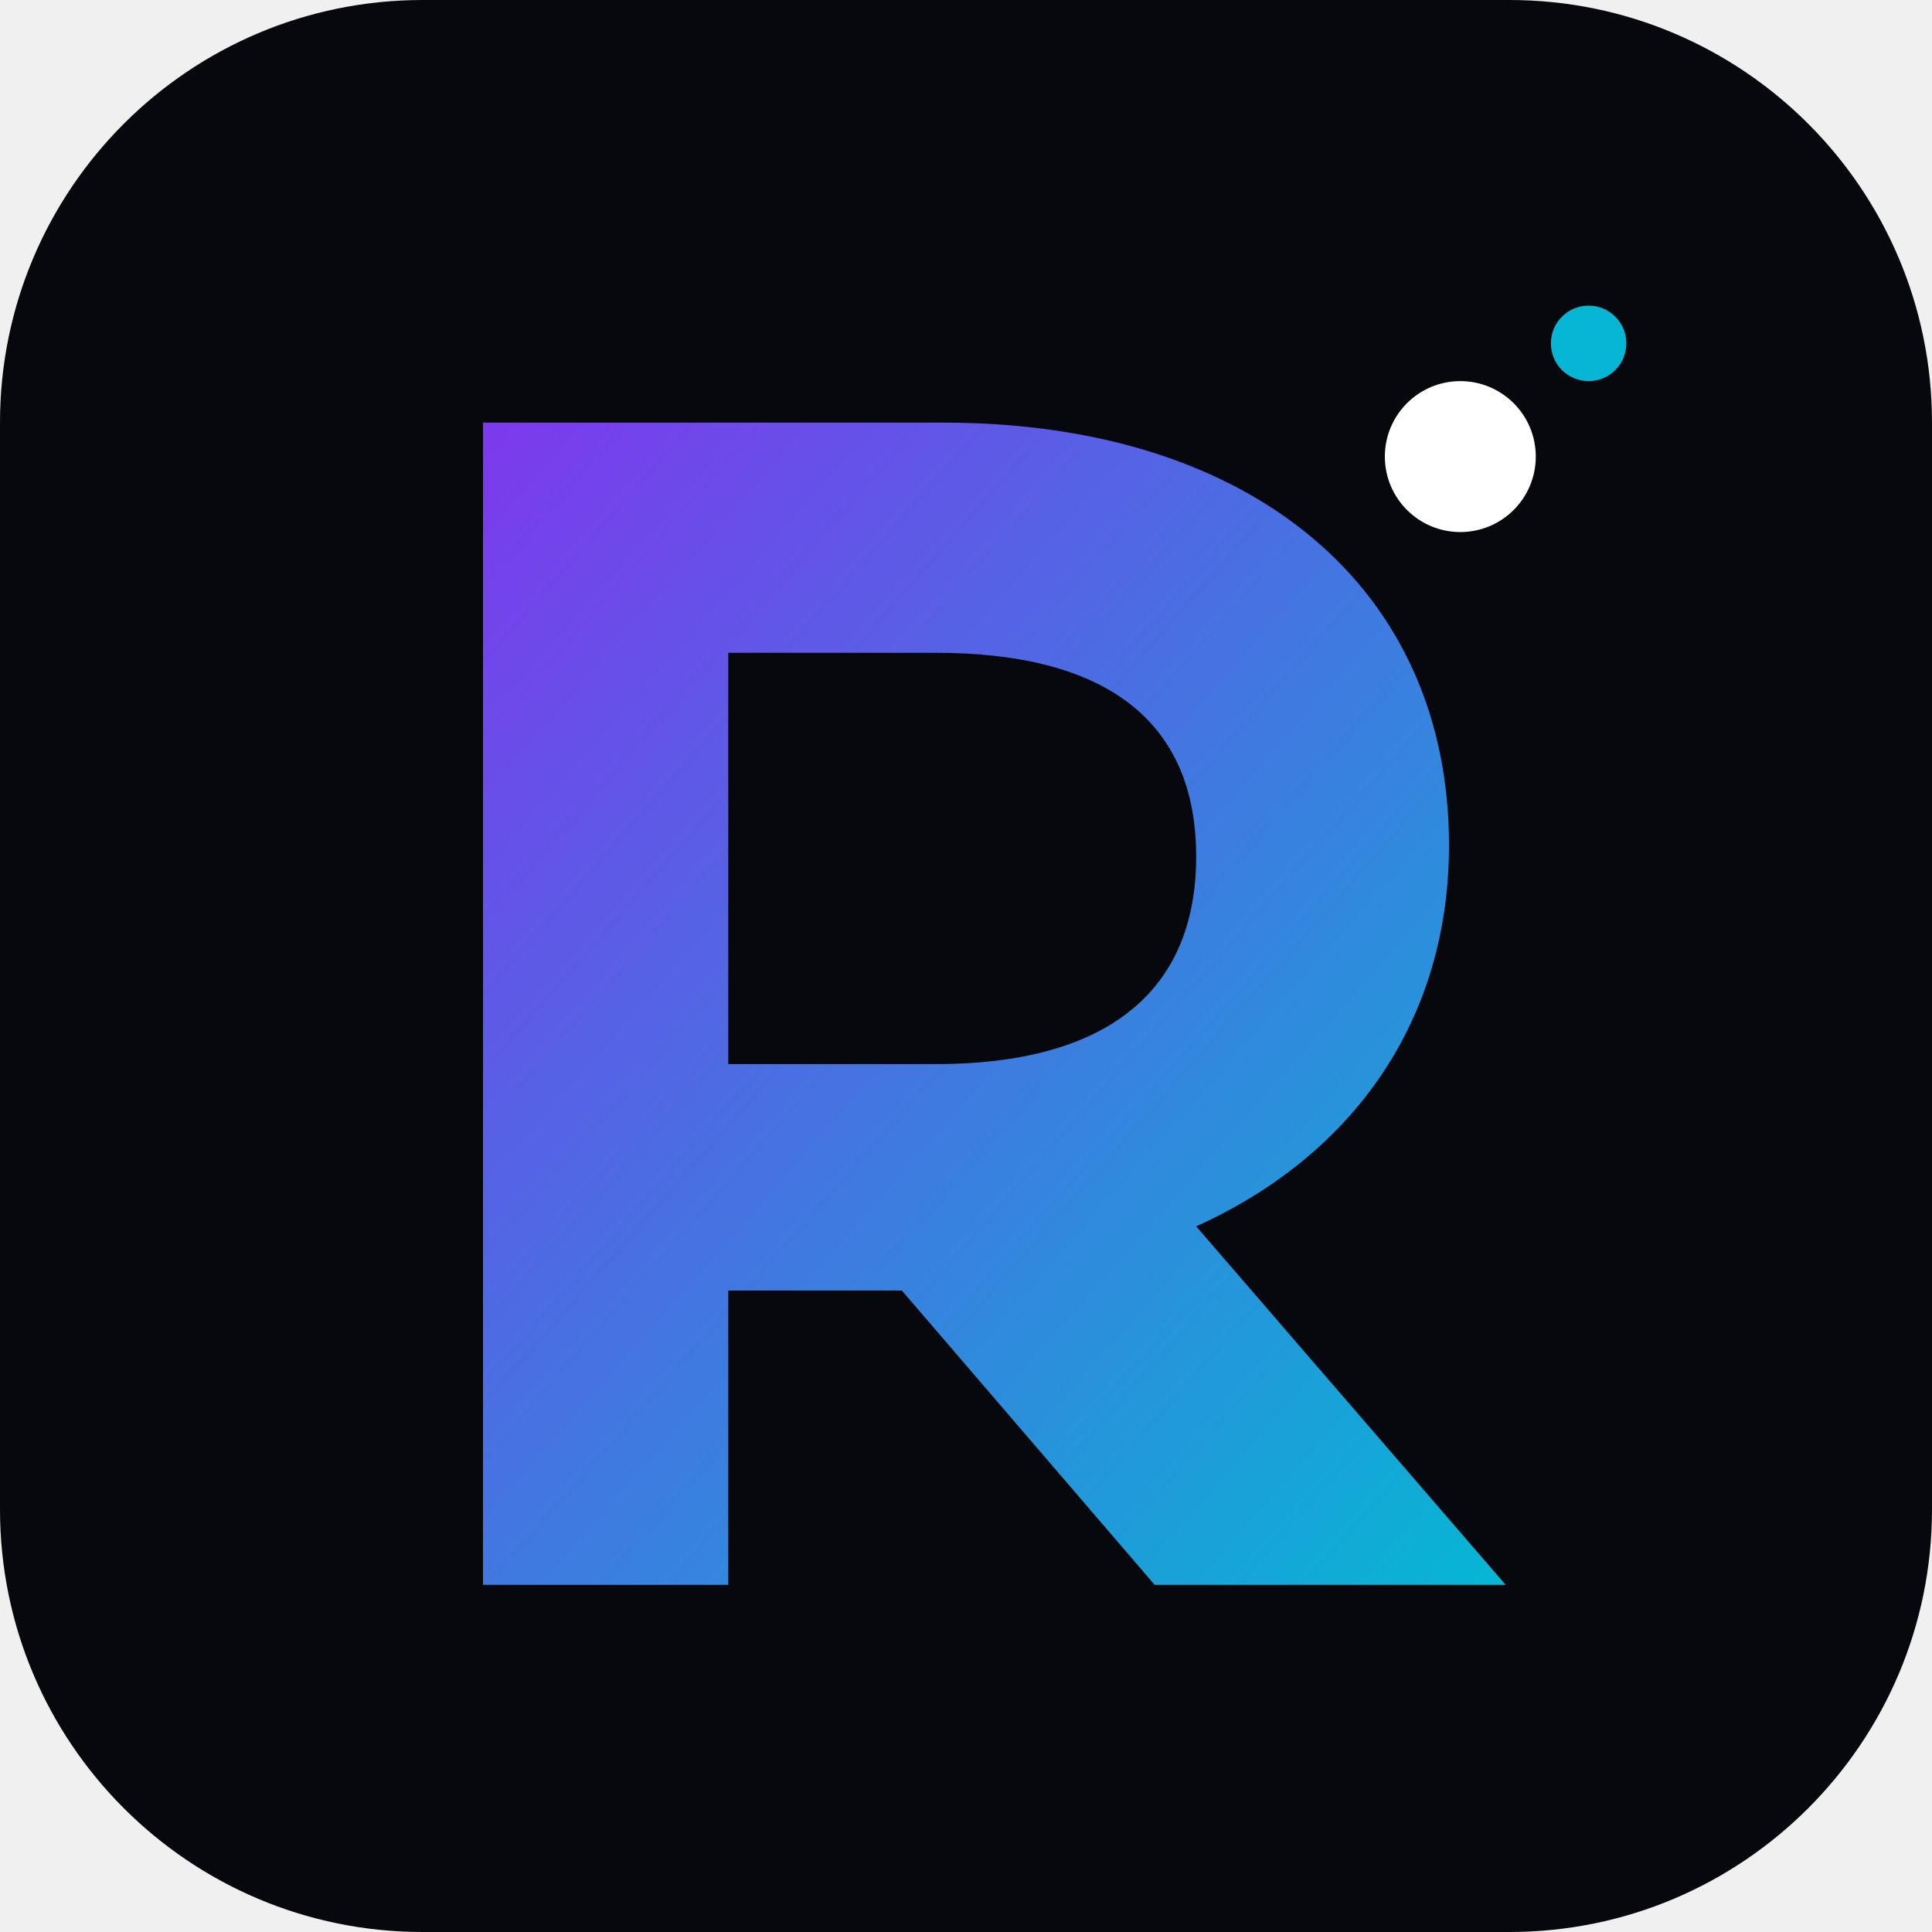
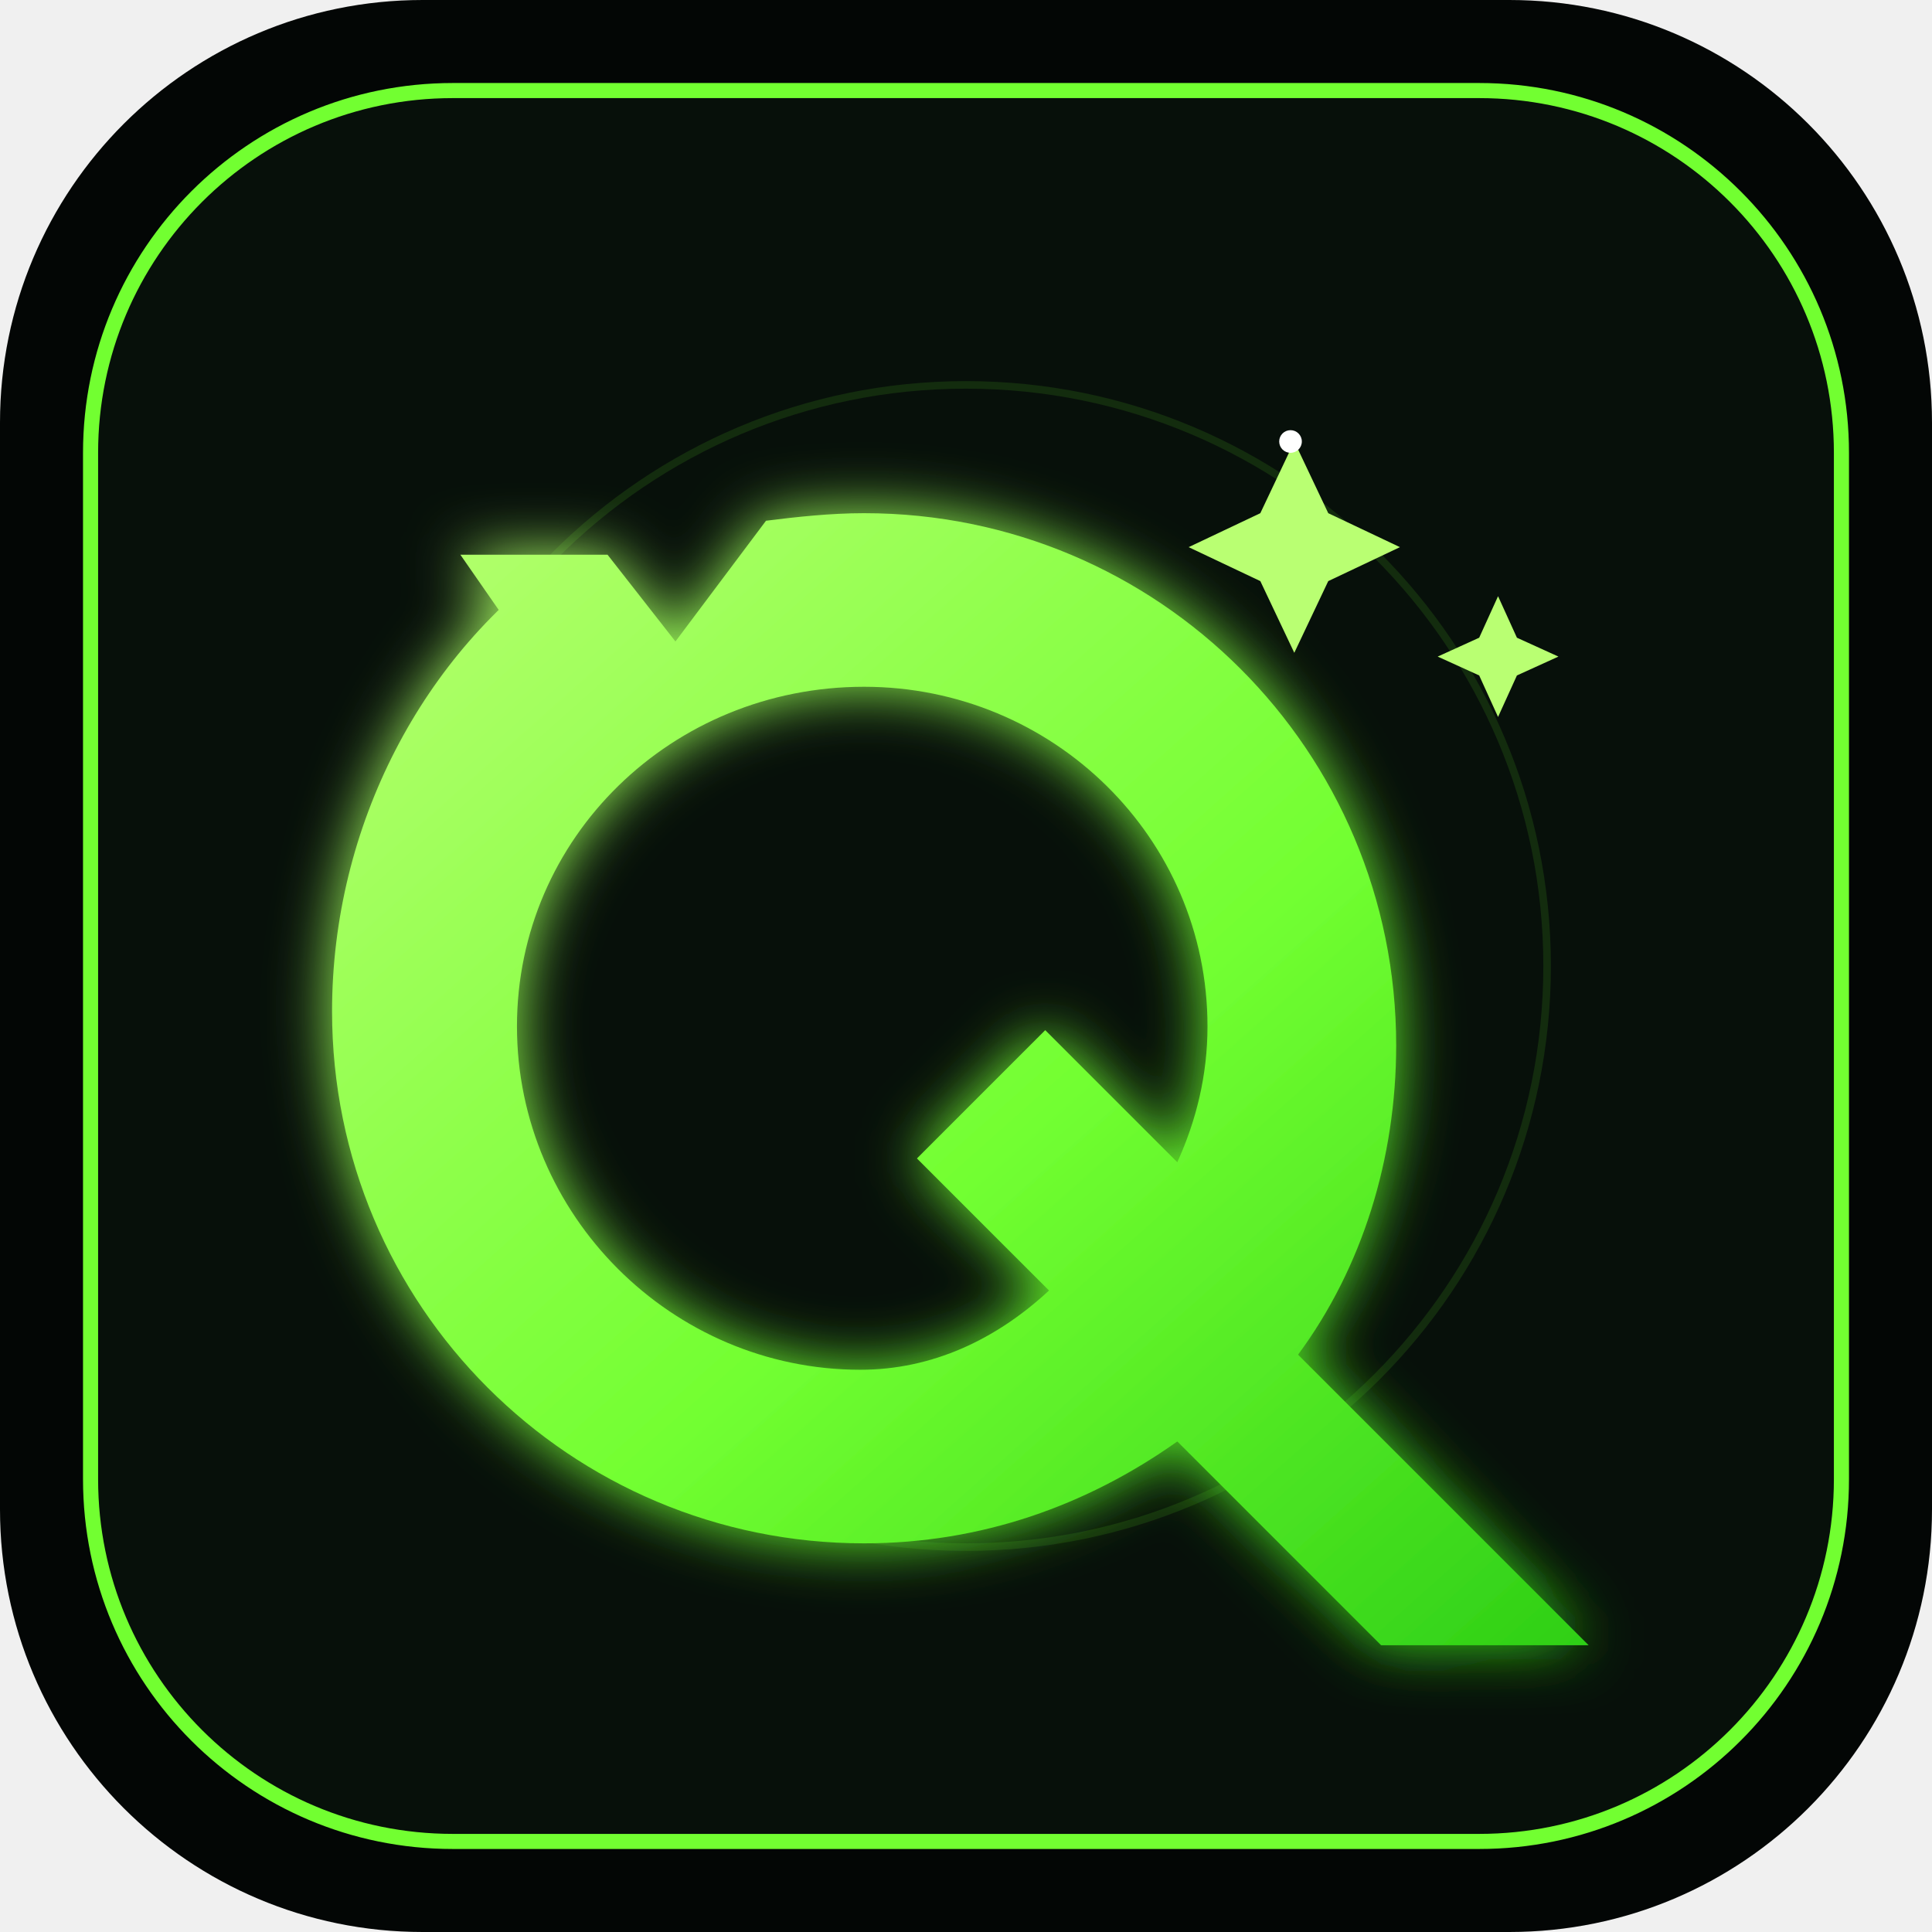
<svg xmlns="http://www.w3.org/2000/svg" viewBox="0 0 512 512">
  <defs>
    <linearGradient id="g" x1="0" y1="0" x2="1" y2="1">
-       <stop stop-color="#7c3aed" />
-       <stop offset="1" stop-color="#06b6d4" />
+       <stop stop-color="#b9ff72" />
+       <stop offset=".55" stop-color="#72ff31" />
+       <stop offset="1" stop-color="#2ecf16" />
    </linearGradient>
+     <filter id="glow">
+       <feGaussianBlur stdDeviation="8" result="b" />
+       <feMerge>
+         <feMergeNode in="b" />
+         <feMergeNode in="SourceGraphic" />
+       </feMerge>
+     </filter>
  </defs>
-   <rect width="512" height="512" rx="112" fill="#07080d" />
-   <path d="M128 112h122c82 0 134 44 134 112 0 46-25 82-67 101l82 95h-93l-67-78h-46v78h-65V112zm65 61v109h55c45 0 69-19 69-55 0-36-24-54-69-54h-55z" fill="url(#g)" />
-   <circle cx="387" cy="121" r="20" fill="#fff" />
-   <circle cx="421" cy="91" r="10" fill="#06b6d4" />
+   <rect width="512" height="512" rx="112" fill="#030605" />
+   <rect x="24" y="24" width="464" height="464" rx="96" fill="#07100a" stroke="#72ff31" stroke-width="4" />
+   <circle cx="256" cy="256" r="154" fill="none" stroke="rgba(114,255,49,.12)" stroke-width="2" />
+   <path d="M150 147c-38 26-62 72-62 121 0 78 63 141 141 141 31 0 59-10 83-27l54 54h55l-77-77c17-23 26-52 26-82 0-78-63-141-141-141-9 0-18 1-26 2l-24 32-18-23h-39l25 36zm79 35c50 0 91 40 91 90 0 13-3 25-8 36l-35-35-34 34 35 35c-14 13-31 21-50 21-50 0-91-41-91-91s41-90 92-90z" fill="url(#g)" filter="url(#glow)" />
+   <path d="M343 117l9 19 19 9-19 9-9 19-9-19-19-9 19-9 9-19zm54 41l5 11 11 5-11 5-5 11-5-11-11-5 11-5 5-11z" fill="#b9ff72" />
+   <circle cx="342" cy="117" r="3" fill="#fff" />
</svg>
